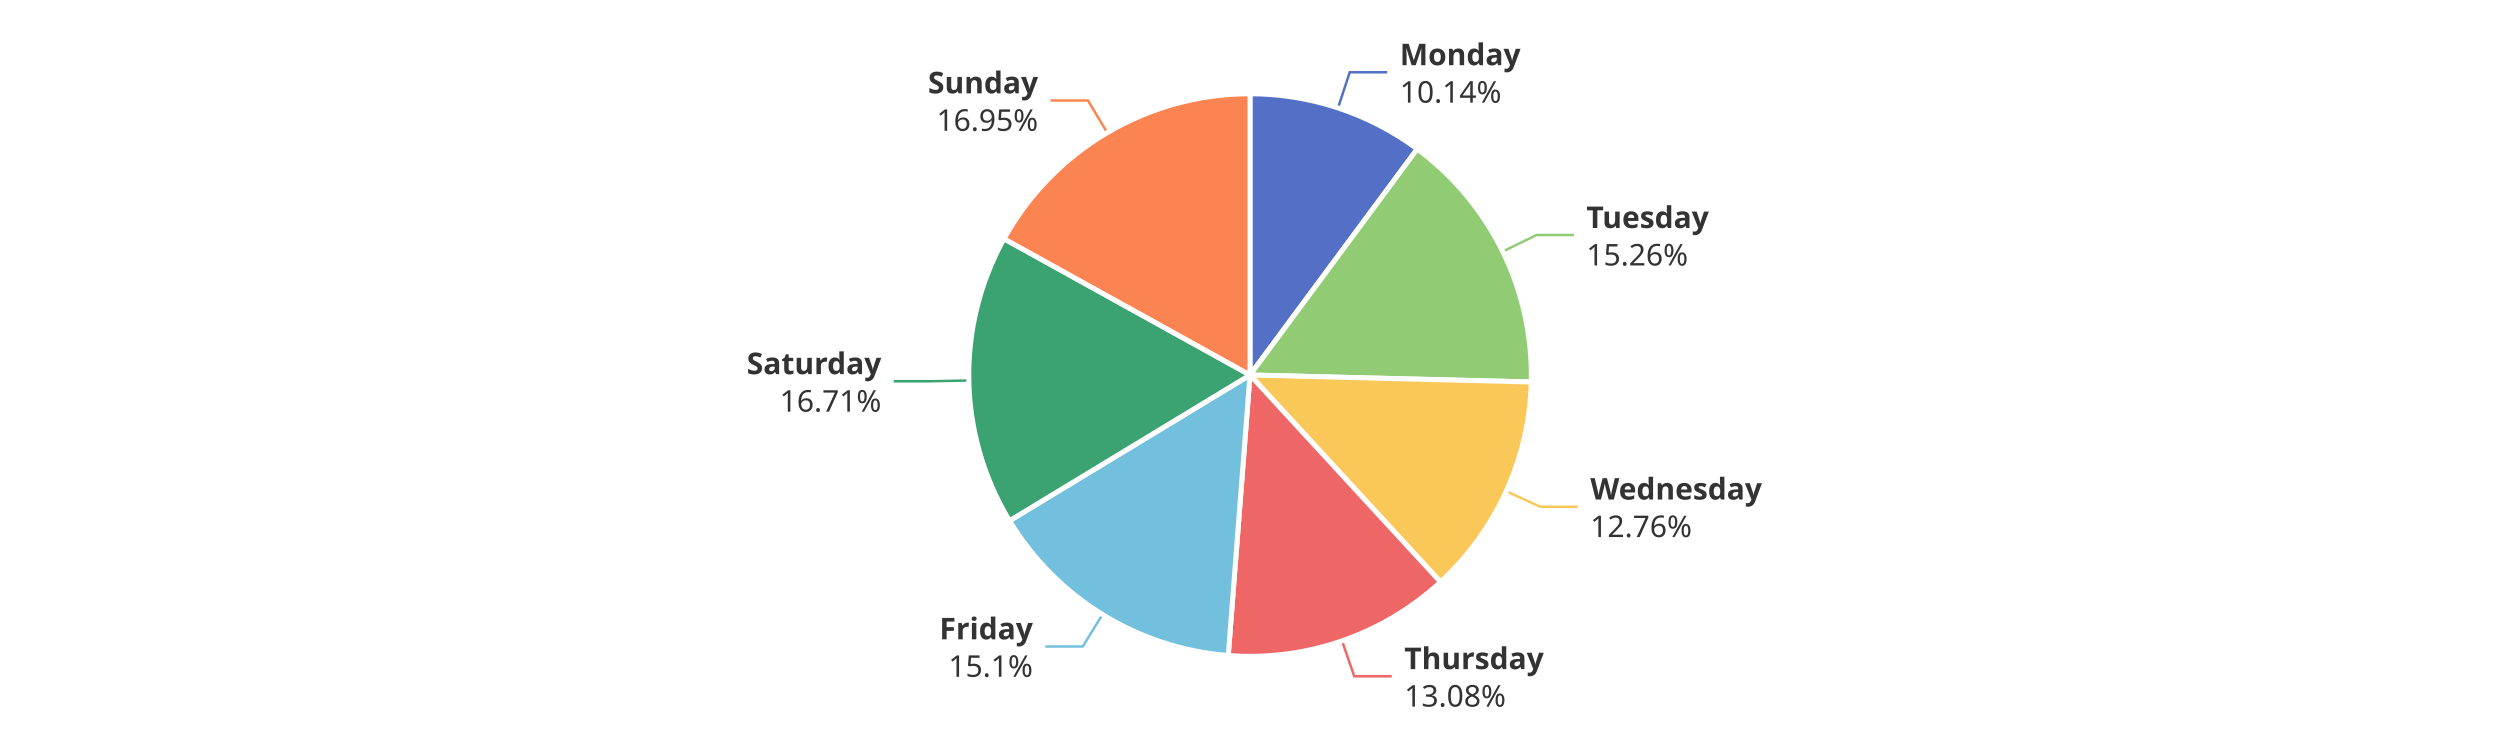
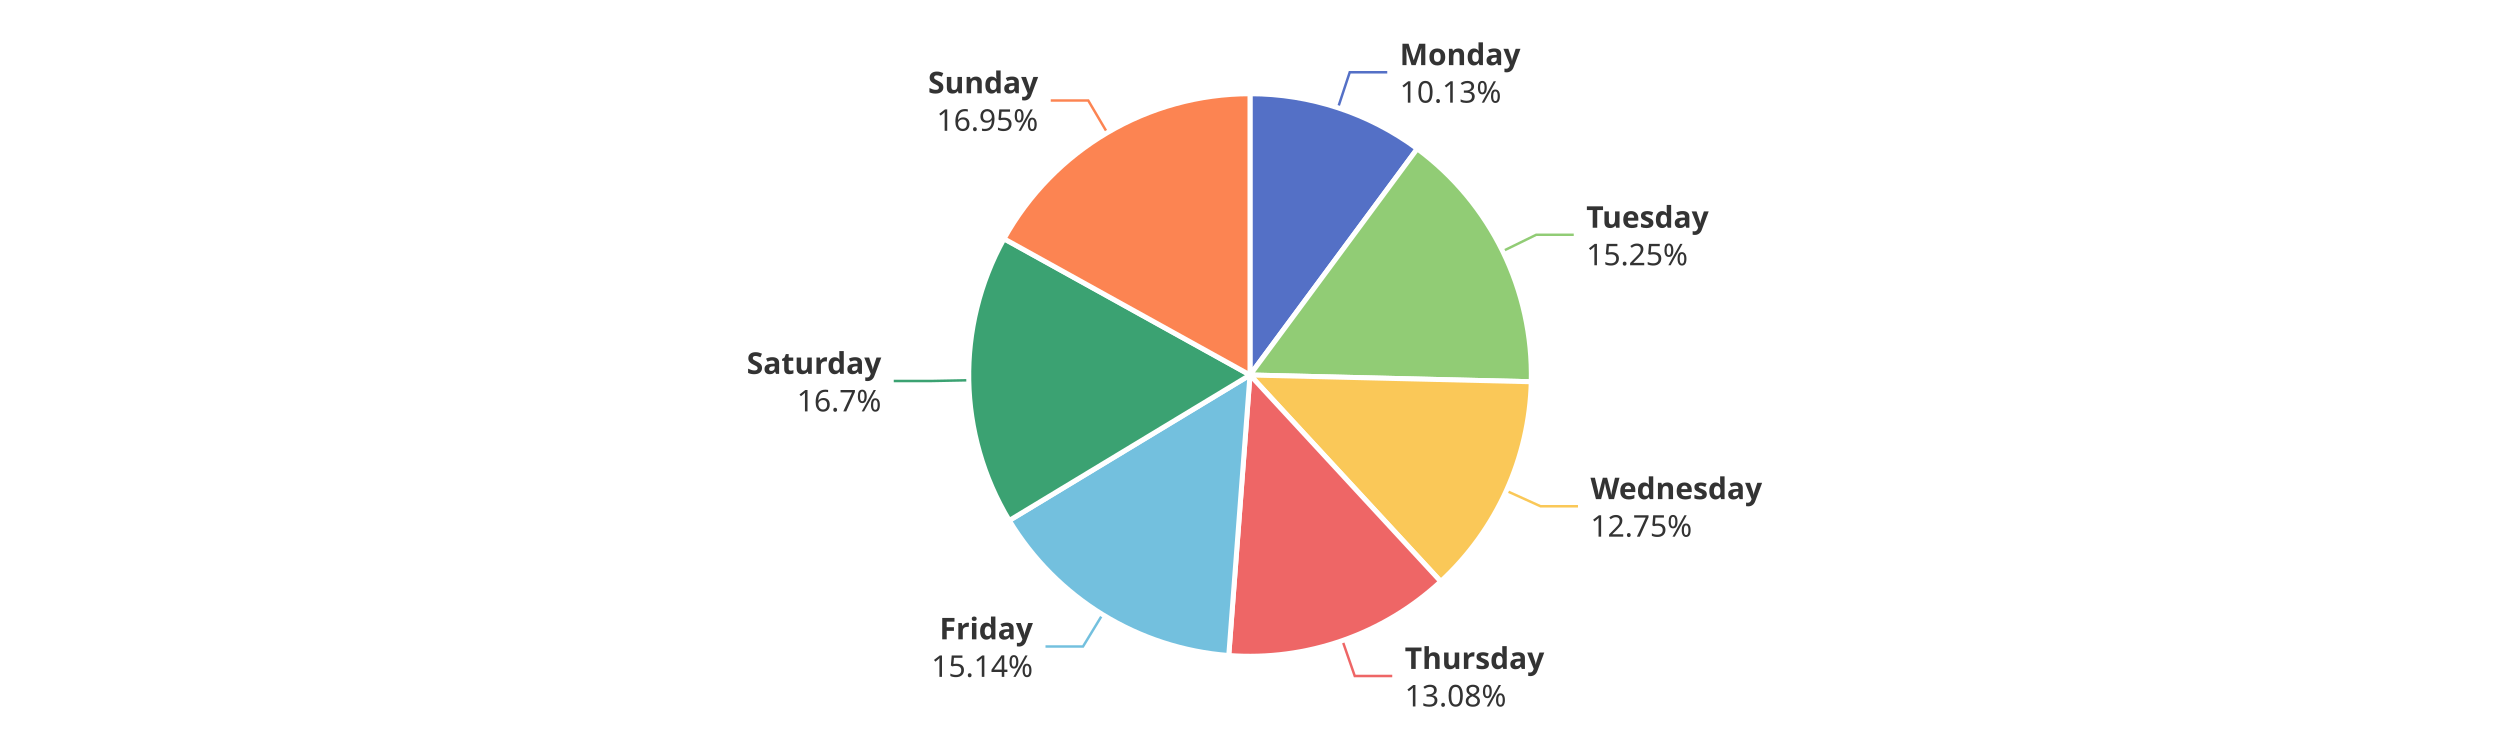
<svg xmlns="http://www.w3.org/2000/svg" width="1000" height="300" version="1.1" baseProfile="full" viewBox="0 0 1000 300">
  <rect width="1000" height="300" x="0" y="0" id="0" fill="#ffffff" />
-   <polyline points="535.2 43.2 539.9 28.9 554.9 28.9" fill="none" stroke="#5470c6" />
-   <polyline points="601.1 100.6 614.6 94 629.6 94" fill="none" stroke="#91cc75" />
-   <polyline points="602.5 196.5 616.1 202.7 631.1 202.7" fill="none" stroke="#fac858" />
-   <polyline points="536.8 256.3 541.7 270.5 556.7 270.5" fill="none" stroke="#ee6666" />
-   <polyline points="441 245.8 433.1 258.6 418.1 258.6" fill="none" stroke="#73c0de" />
-   <polyline points="387.5 152.2 372.5 152.5 357.5 152.5" fill="none" stroke="#3ba272" />
-   <polyline points="442.9 53.1 435.2 40.2 420.2 40.2" fill="none" stroke="#fc8452" />
-   <path d="M500 37.5A112.5 112.5 0 0 1 566.9 59.6L500 150Z" fill="#5470c6" stroke="#fff" stroke-width="2" stroke-linejoin="round" />
-   <path d="M566.9 59.6A112.5 112.5 0 0 1 612.5 152.8L500 150Z" fill="#91cc75" stroke="#fff" stroke-width="2" stroke-linejoin="round" />
-   <path d="M612.5 152.8A112.5 112.5 0 0 1 576.2 232.8L500 150Z" fill="#fac858" stroke="#fff" stroke-width="2" stroke-linejoin="round" />
-   <path d="M576.2 232.8A112.5 112.5 0 0 1 491.3 262.2L500 150Z" fill="#ee6666" stroke="#fff" stroke-width="2" stroke-linejoin="round" />
-   <path d="M491.3 262.2A112.5 112.5 0 0 1 403.8 208.3L500 150Z" fill="#73c0de" stroke="#fff" stroke-width="2" stroke-linejoin="round" />
-   <path d="M403.8 208.3A112.5 112.5 0 0 1 401.6 95.5L500 150Z" fill="#3ba272" stroke="#fff" stroke-width="2" stroke-linejoin="round" />
+   <polyline points="535.2 43.1 539.9 28.9 554.9 28.9" fill="none" stroke="#5470c6" />
+   <polyline points="601 100.5 614.5 93.9 629.5 93.9" fill="none" stroke="#91cc75" />
+   <polyline points="602.5 196.3 616.2 202.5 631.2 202.5" fill="none" stroke="#fac858" />
+   <polyline points="537 256.3 541.9 270.4 556.9 270.4" fill="none" stroke="#ee6666" />
+   <polyline points="441 245.8 433.2 258.6 418.2 258.6" fill="none" stroke="#73c0de" />
+   <polyline points="387.5 152.1 372.5 152.4 357.5 152.4" fill="none" stroke="#3ba272" />
+   <polyline points="442.9 53.1 435.3 40.2 420.3 40.2" fill="none" stroke="#fc8452" />
+   <path d="M500 37.5A112.5 112.5 0 0 1 566.9 59.5L500 150Z" fill="#5470c6" stroke="#fff" stroke-width="2" stroke-linejoin="round" />
+   <path d="M566.9 59.5A112.5 112.5 0 0 1 612.5 152.7L500 150Z" fill="#91cc75" stroke="#fff" stroke-width="2" stroke-linejoin="round" />
+   <path d="M612.5 152.7A112.5 112.5 0 0 1 576.3 232.6L500 150Z" fill="#fac858" stroke="#fff" stroke-width="2" stroke-linejoin="round" />
+   <path d="M576.3 232.6A112.5 112.5 0 0 1 491.5 262.2L500 150Z" fill="#ee6666" stroke="#fff" stroke-width="2" stroke-linejoin="round" />
+   <path d="M491.5 262.2A112.5 112.5 0 0 1 403.7 208.2L500 150Z" fill="#73c0de" stroke="#fff" stroke-width="2" stroke-linejoin="round" />
+   <path d="M403.7 208.2A112.5 112.5 0 0 1 401.6 95.5L500 150Z" fill="#3ba272" stroke="#fff" stroke-width="2" stroke-linejoin="round" />
  <path d="M401.6 95.5A112.5 112.5 0 0 1 500 37.5L500 150Z" fill="#fc8452" stroke="#fff" stroke-width="2" stroke-linejoin="round" />
-   <path d="M0 -15l42.8 0l0 30l-42.8 0Z" transform="translate(559.9288 28.9135)" fill="none" />
-   <text dominant-baseline="central" text-anchor="start" style="font-size:12px;font-family:sans-serif;font-weight:bold;" y="-7.5" transform="translate(559.9288 28.9135)" fill="#333" stroke="rgb(255,255,255)" stroke-width="2" paint-order="stroke" stroke-miterlimit="2">Monday</text>
-   <text dominant-baseline="central" text-anchor="start" style="font-size:12px;font-family:sans-serif;" y="7.5" transform="translate(559.9288 28.9135)" fill="#333" stroke="rgb(255,255,255)" stroke-width="2" paint-order="stroke" stroke-miterlimit="2">10.14%</text>
-   <path d="M0 -15l46.2 0l0 30l-46.2 0Z" transform="translate(634.5627 94.0389)" fill="none" />
-   <text dominant-baseline="central" text-anchor="start" style="font-size:12px;font-family:sans-serif;font-weight:bold;" y="-7.5" transform="translate(634.5627 94.0389)" fill="#333" stroke="rgb(255,255,255)" stroke-width="2" paint-order="stroke" stroke-miterlimit="2">Tuesday</text>
-   <text dominant-baseline="central" text-anchor="start" style="font-size:12px;font-family:sans-serif;" y="7.5" transform="translate(634.5627 94.0389)" fill="#333" stroke="rgb(255,255,255)" stroke-width="2" paint-order="stroke" stroke-miterlimit="2">15.26%</text>
-   <path d="M0 -15l63.6 0l0 30l-63.6 0Z" transform="translate(636.1153 202.6638)" fill="none" />
-   <text dominant-baseline="central" text-anchor="start" style="font-size:12px;font-family:sans-serif;font-weight:bold;" y="-7.5" transform="translate(636.1153 202.6638)" fill="#333" stroke="rgb(255,255,255)" stroke-width="2" paint-order="stroke" stroke-miterlimit="2">Wednesday</text>
-   <text dominant-baseline="central" text-anchor="start" style="font-size:12px;font-family:sans-serif;" y="7.5" transform="translate(636.1153 202.6638)" fill="#333" stroke="rgb(255,255,255)" stroke-width="2" paint-order="stroke" stroke-miterlimit="2">12.76%</text>
-   <path d="M0 -15l50.2 0l0 30l-50.2 0Z" transform="translate(561.7121 270.4838)" fill="none" />
-   <text dominant-baseline="central" text-anchor="start" style="font-size:12px;font-family:sans-serif;font-weight:bold;" y="-7.5" transform="translate(561.7121 270.4838)" fill="#333" stroke="rgb(255,255,255)" stroke-width="2" paint-order="stroke" stroke-miterlimit="2">Thursday</text>
-   <text dominant-baseline="central" text-anchor="start" style="font-size:12px;font-family:sans-serif;" y="7.5" transform="translate(561.7121 270.4838)" fill="#333" stroke="rgb(255,255,255)" stroke-width="2" paint-order="stroke" stroke-miterlimit="2">13.08%</text>
-   <path d="M-34.2 -15l34.2 0l0 30l-34.2 0Z" transform="translate(413.1485 258.5685)" fill="none" />
-   <text dominant-baseline="central" text-anchor="end" style="font-size:12px;font-family:sans-serif;font-weight:bold;" y="-7.5" transform="translate(413.1485 258.5685)" fill="#333" stroke="rgb(255,255,255)" stroke-width="2" paint-order="stroke" stroke-miterlimit="2">Friday</text>
-   <text dominant-baseline="central" text-anchor="end" style="font-size:12px;font-family:sans-serif;" y="7.5" transform="translate(413.1485 258.5685)" fill="#333" stroke="rgb(255,255,255)" stroke-width="2" paint-order="stroke" stroke-miterlimit="2">15.1%</text>
-   <path d="M-48.2 -15l48.2 0l0 30l-48.2 0Z" transform="translate(352.5246 152.503)" fill="none" />
-   <text dominant-baseline="central" text-anchor="end" style="font-size:12px;font-family:sans-serif;font-weight:bold;" y="-7.5" transform="translate(352.5246 152.503)" fill="#333" stroke="rgb(255,255,255)" stroke-width="2" paint-order="stroke" stroke-miterlimit="2">Saturday</text>
-   <text dominant-baseline="central" text-anchor="end" style="font-size:12px;font-family:sans-serif;" y="7.5" transform="translate(352.5246 152.503)" fill="#333" stroke="rgb(255,255,255)" stroke-width="2" paint-order="stroke" stroke-miterlimit="2">16.71%</text>
-   <path d="M-40.9 -15l40.9 0l0 30l-40.9 0Z" transform="translate(415.241 40.1705)" fill="none" />
-   <text dominant-baseline="central" text-anchor="end" style="font-size:12px;font-family:sans-serif;font-weight:bold;" y="-7.5" transform="translate(415.241 40.1705)" fill="#333" stroke="rgb(255,255,255)" stroke-width="2" paint-order="stroke" stroke-miterlimit="2">Sunday</text>
-   <text dominant-baseline="central" text-anchor="end" style="font-size:12px;font-family:sans-serif;" y="7.5" transform="translate(415.241 40.1705)" fill="#333" stroke="rgb(255,255,255)" stroke-width="2" paint-order="stroke" stroke-miterlimit="2">16.95%</text>
+   <path d="M0 -15l42.8 0l0 30l-42.8 0Z" transform="translate(559.8946 28.9022)" fill="none" />
+   <text dominant-baseline="central" text-anchor="start" style="font-size:12px;font-family:sans-serif;font-weight:bold;" y="-7.5" transform="translate(559.8946 28.9022)" fill="#333" stroke="rgb(255,255,255)" stroke-width="2" paint-order="stroke" stroke-miterlimit="2">Monday</text>
+   <text dominant-baseline="central" text-anchor="start" style="font-size:12px;font-family:sans-serif;" y="7.5" transform="translate(559.8946 28.9022)" fill="#333" stroke="rgb(255,255,255)" stroke-width="2" paint-order="stroke" stroke-miterlimit="2">10.13%</text>
+   <path d="M0 -15l46.2 0l0 30l-46.2 0Z" transform="translate(634.5161 93.9437)" fill="none" />
+   <text dominant-baseline="central" text-anchor="start" style="font-size:12px;font-family:sans-serif;font-weight:bold;" y="-7.5" transform="translate(634.5161 93.9437)" fill="#333" stroke="rgb(255,255,255)" stroke-width="2" paint-order="stroke" stroke-miterlimit="2">Tuesday</text>
+   <text dominant-baseline="central" text-anchor="start" style="font-size:12px;font-family:sans-serif;" y="7.5" transform="translate(634.5161 93.9437)" fill="#333" stroke="rgb(255,255,255)" stroke-width="2" paint-order="stroke" stroke-miterlimit="2">15.25%</text>
+   <path d="M0 -15l63.6 0l0 30l-63.6 0Z" transform="translate(636.1874 202.5046)" fill="none" />
+   <text dominant-baseline="central" text-anchor="start" style="font-size:12px;font-family:sans-serif;font-weight:bold;" y="-7.5" transform="translate(636.1874 202.5046)" fill="#333" stroke="rgb(255,255,255)" stroke-width="2" paint-order="stroke" stroke-miterlimit="2">Wednesday</text>
+   <text dominant-baseline="central" text-anchor="start" style="font-size:12px;font-family:sans-serif;" y="7.5" transform="translate(636.1874 202.5046)" fill="#333" stroke="rgb(255,255,255)" stroke-width="2" paint-order="stroke" stroke-miterlimit="2">12.75%</text>
+   <path d="M0 -15l50.2 0l0 30l-50.2 0Z" transform="translate(561.9053 270.4168)" fill="none" />
+   <text dominant-baseline="central" text-anchor="start" style="font-size:12px;font-family:sans-serif;font-weight:bold;" y="-7.5" transform="translate(561.9053 270.4168)" fill="#333" stroke="rgb(255,255,255)" stroke-width="2" paint-order="stroke" stroke-miterlimit="2">Thursday</text>
+   <text dominant-baseline="central" text-anchor="start" style="font-size:12px;font-family:sans-serif;" y="7.5" transform="translate(561.9053 270.4168)" fill="#333" stroke="rgb(255,255,255)" stroke-width="2" paint-order="stroke" stroke-miterlimit="2">13.08%</text>
+   <path d="M-40.9 -15l40.9 0l0 30l-40.9 0Z" transform="translate(413.1766 258.5859)" fill="none" />
+   <text dominant-baseline="central" text-anchor="end" style="font-size:12px;font-family:sans-serif;font-weight:bold;" y="-7.5" transform="translate(413.1766 258.5859)" fill="#333" stroke="rgb(255,255,255)" stroke-width="2" paint-order="stroke" stroke-miterlimit="2">Friday</text>
+   <text dominant-baseline="central" text-anchor="end" style="font-size:12px;font-family:sans-serif;" y="7.5" transform="translate(413.1766 258.5859)" fill="#333" stroke="rgb(255,255,255)" stroke-width="2" paint-order="stroke" stroke-miterlimit="2">15.14%</text>
+   <path d="M-48.2 -15l48.2 0l0 30l-48.2 0Z" transform="translate(352.5227 152.4032)" fill="none" />
+   <text dominant-baseline="central" text-anchor="end" style="font-size:12px;font-family:sans-serif;font-weight:bold;" y="-7.5" transform="translate(352.5227 152.4032)" fill="#333" stroke="rgb(255,255,255)" stroke-width="2" paint-order="stroke" stroke-miterlimit="2">Saturday</text>
+   <text dominant-baseline="central" text-anchor="end" style="font-size:12px;font-family:sans-serif;" y="7.5" transform="translate(352.5227 152.4032)" fill="#333" stroke="rgb(255,255,255)" stroke-width="2" paint-order="stroke" stroke-miterlimit="2">16.7%</text>
+   <path d="M-40.9 -15l40.9 0l0 30l-40.9 0Z" transform="translate(415.2697 40.1536)" fill="none" />
+   <text dominant-baseline="central" text-anchor="end" style="font-size:12px;font-family:sans-serif;font-weight:bold;" y="-7.5" transform="translate(415.2697 40.1536)" fill="#333" stroke="rgb(255,255,255)" stroke-width="2" paint-order="stroke" stroke-miterlimit="2">Sunday</text>
+   <text dominant-baseline="central" text-anchor="end" style="font-size:12px;font-family:sans-serif;" y="7.5" transform="translate(415.2697 40.1536)" fill="#333" stroke="rgb(255,255,255)" stroke-width="2" paint-order="stroke" stroke-miterlimit="2">16.95%</text>
</svg>
